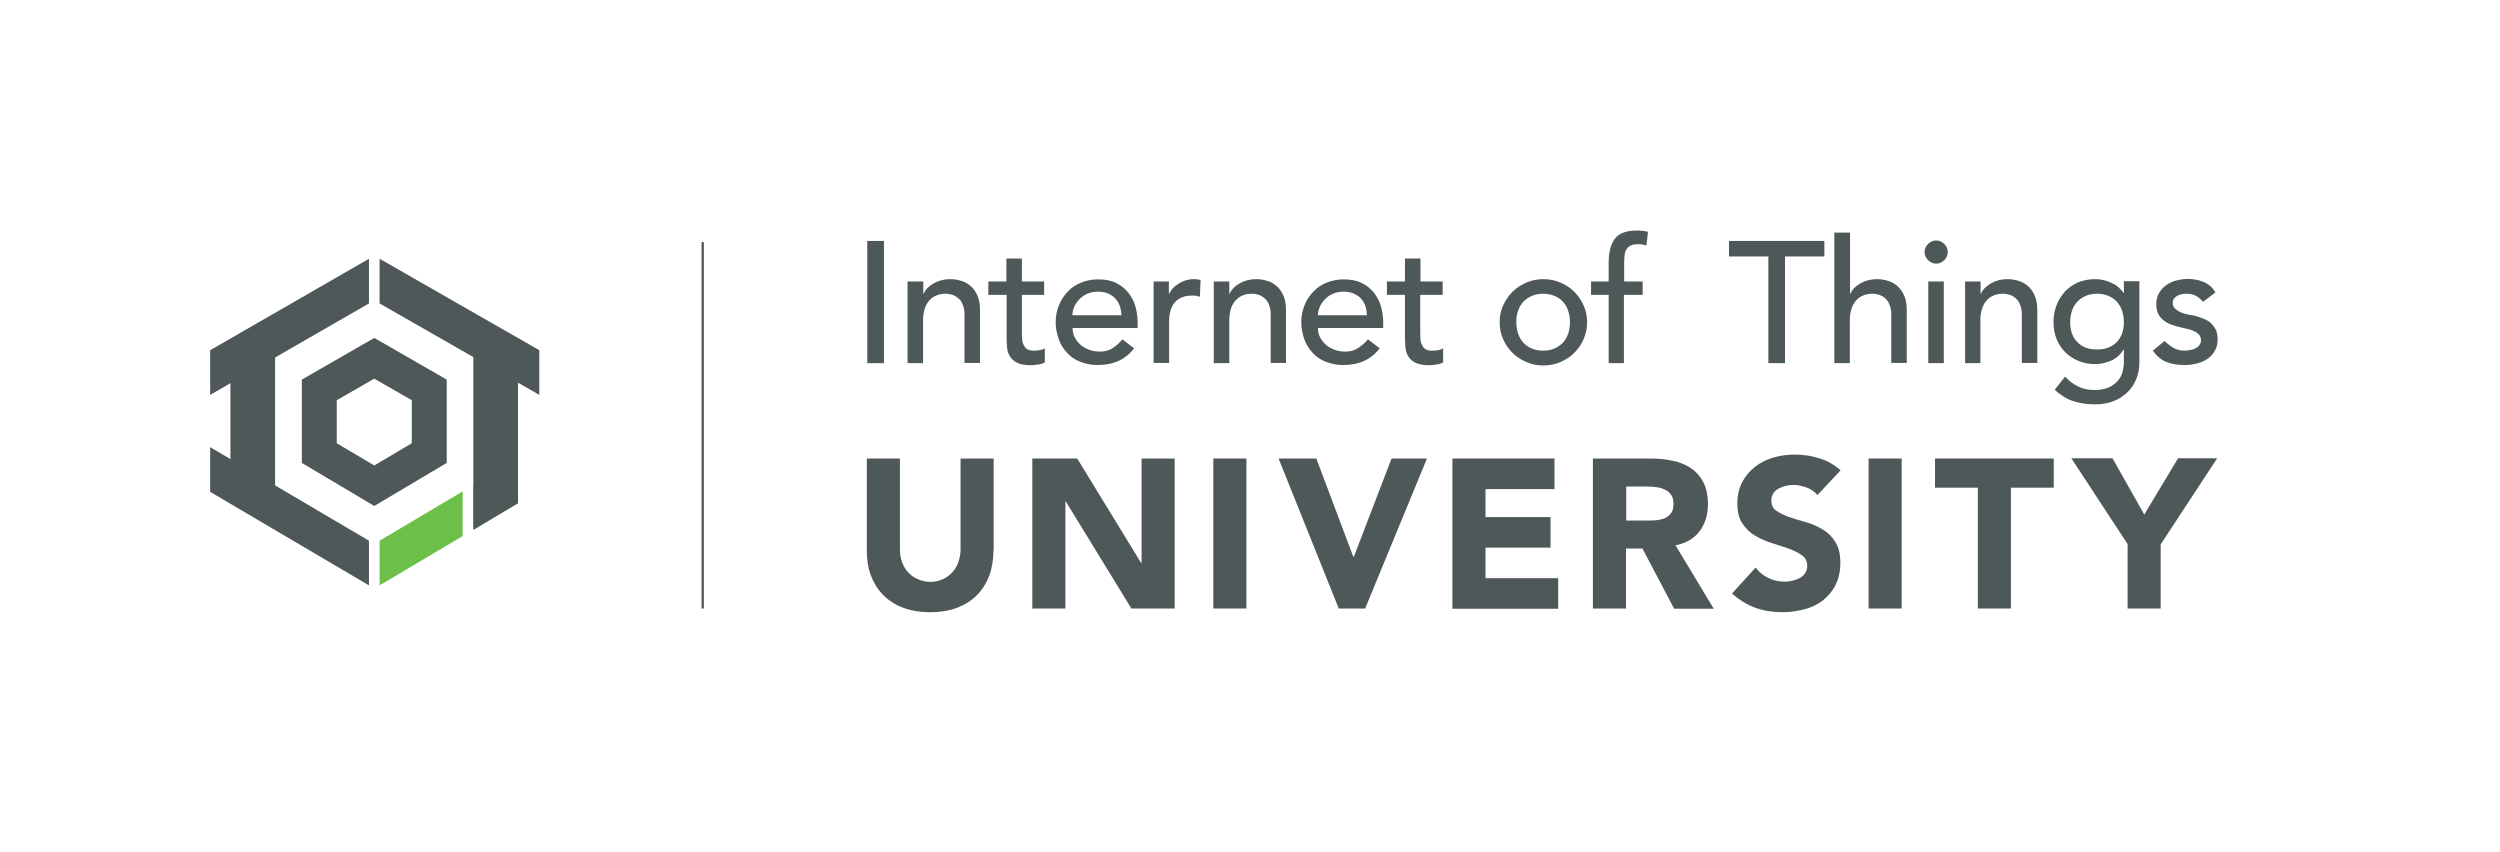
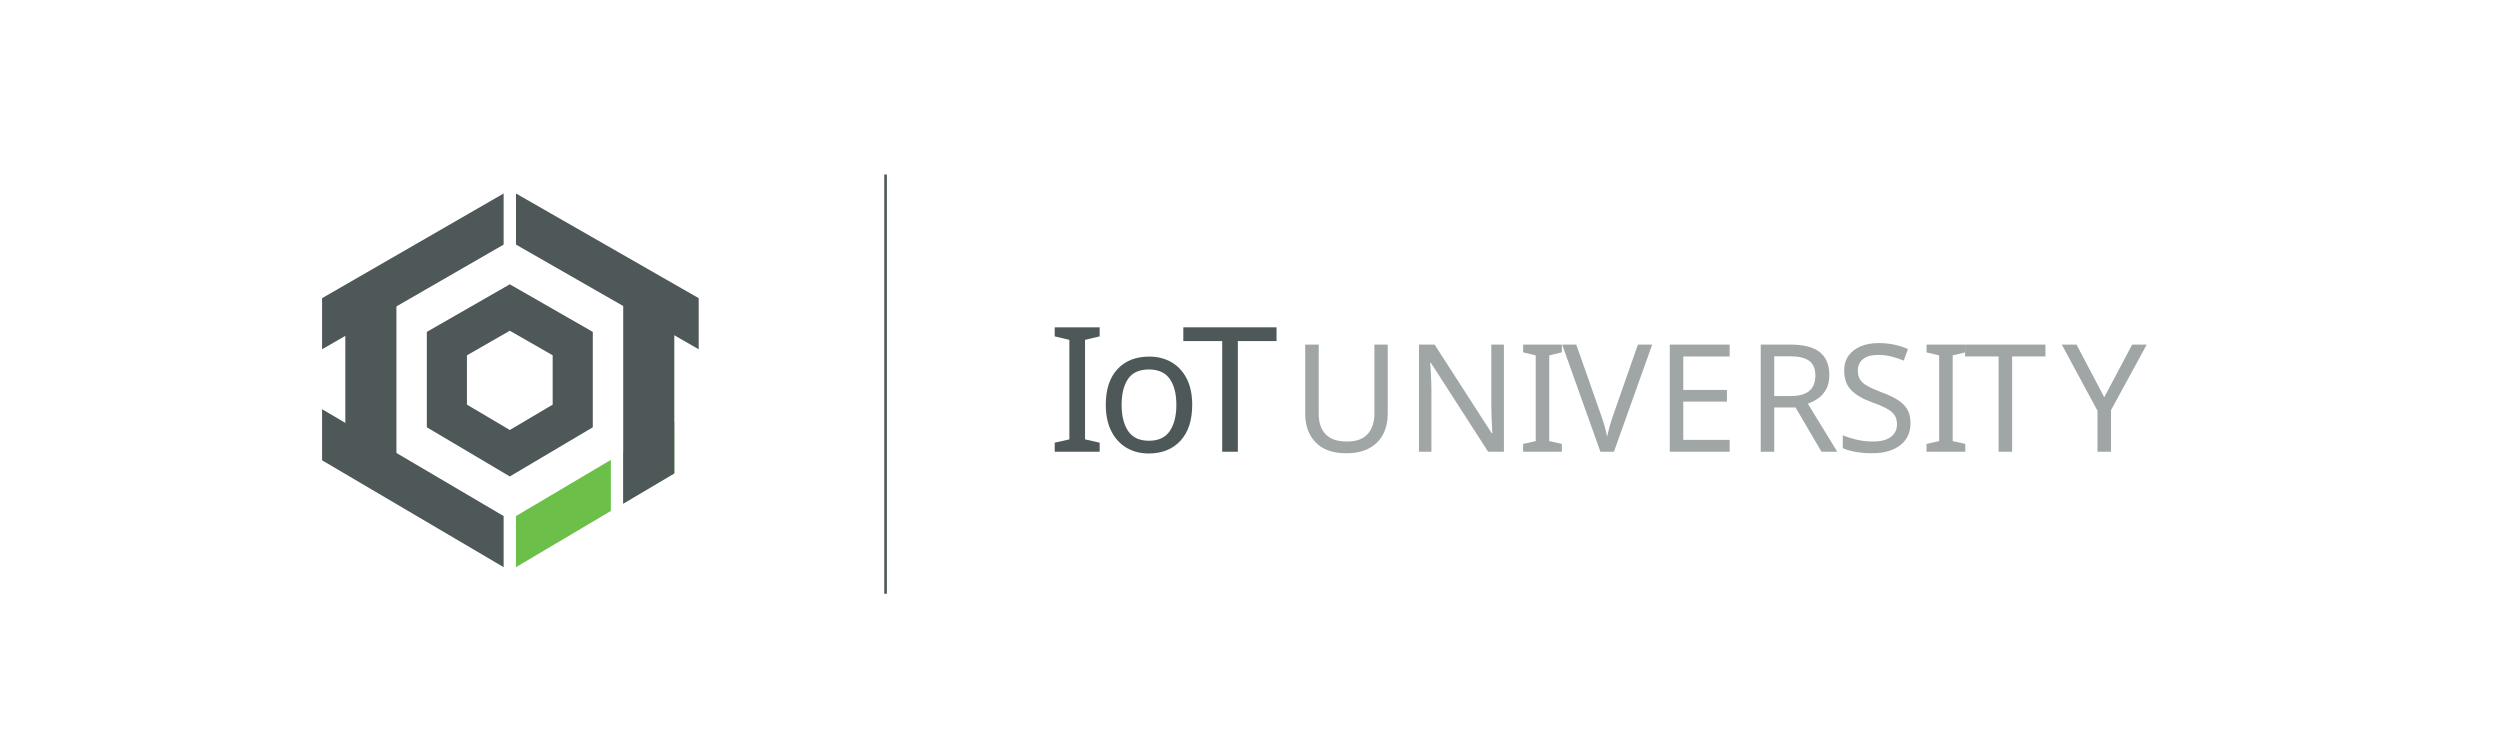
- <svg xmlns="http://www.w3.org/2000/svg" version="1.1" id="Layer_6_copy_3" x="0px" y="0px" viewBox="0 0 1080.1 368" style="enable-background:new 0 0 1080.1 368;" xml:space="preserve">
-   <style type="text/css">
- 	.st0{fill:#4F5858;}
- 	.st1{fill:#6CC04A;}
- 	.st2{fill:none;stroke:#4F5858;stroke-miterlimit:10;}
- </style>
-   <g>
-     <path class="st0" d="M429.2,237.9c0,3.8-0.6,7.4-1.7,10.6c-1.2,3.2-2.9,6-5.2,8.4c-2.3,2.4-5.1,4.2-8.6,5.6c-3.4,1.3-7.4,2-11.8,2   c-4.5,0-8.5-0.7-11.9-2c-3.4-1.3-6.3-3.2-8.6-5.6c-2.3-2.4-4-5.2-5.2-8.4c-1.2-3.2-1.7-6.8-1.7-10.6v-39.8h14.3v39.3   c0,2,0.3,3.9,1,5.6c0.6,1.7,1.5,3.2,2.7,4.4c1.2,1.3,2.5,2.2,4.2,2.9c1.6,0.7,3.4,1.1,5.3,1.1c1.9,0,3.6-0.4,5.2-1.1   c1.6-0.7,3-1.7,4.1-2.9c1.2-1.3,2.1-2.7,2.7-4.4c0.6-1.7,1-3.6,1-5.6v-39.3h14.3V237.9z" />
-     <path class="st0" d="M446,198.1h19.4l27.6,45.1h0.2v-45.1h14.3v64.8h-18.7l-28.3-46.2h-0.2v46.2H446V198.1z" />
-     <path class="st0" d="M524.2,198.1h14.3v64.8h-14.3V198.1z" />
-     <path class="st0" d="M552.4,198.1h16.3l16,42.5h0.2l16.3-42.5h15.3l-26.7,64.8h-11.4L552.4,198.1z" />
-     <path class="st0" d="M627.5,198.1h44.1v13.2h-29.8v12.1h28.1v13.2h-28.1v13.2h31.4v13.2h-45.7V198.1z" />
-     <path class="st0" d="M688.3,198.1h25.1c3.3,0,6.4,0.3,9.4,1c3,0.6,5.6,1.7,7.8,3.2c2.2,1.5,4,3.5,5.3,6c1.3,2.5,2,5.7,2,9.5   c0,4.6-1.2,8.5-3.6,11.7c-2.4,3.2-5.9,5.2-10.4,6.1l16.5,27.4h-17.1L709.6,237h-7.1v25.9h-14.3V198.1z M702.6,224.9h8.4   c1.3,0,2.6,0,4.1-0.1s2.7-0.4,3.9-0.8c1.2-0.5,2.1-1.2,2.9-2.2c0.8-1,1.1-2.3,1.1-4.1c0-1.6-0.3-3-1-3.9c-0.7-1-1.5-1.7-2.6-2.2   c-1-0.5-2.2-0.9-3.6-1.1c-1.3-0.2-2.7-0.3-3.9-0.3h-9.3V224.9z" />
-     <path class="st0" d="M785.2,213.9c-1.2-1.5-2.7-2.5-4.7-3.3c-2-0.7-3.9-1.1-5.6-1.1c-1,0-2.1,0.1-3.2,0.4c-1.1,0.2-2.1,0.6-3.1,1.1   c-1,0.5-1.8,1.2-2.4,2.1c-0.6,0.9-0.9,1.9-0.9,3.1c0,2,0.7,3.5,2.2,4.5c1.5,1,3.3,1.9,5.5,2.7c2.2,0.7,4.6,1.5,7.2,2.2   s5,1.8,7.2,3.1c2.2,1.3,4.1,3.1,5.5,5.4c1.5,2.3,2.2,5.3,2.2,9.1c0,3.6-0.7,6.7-2,9.4c-1.3,2.7-3.2,4.9-5.4,6.7   c-2.3,1.8-4.9,3.1-8,3.9s-6.2,1.3-9.6,1.3c-4.2,0-8.1-0.6-11.7-1.9c-3.6-1.3-7-3.4-10.1-6.2l10.2-11.2c1.5,2,3.3,3.5,5.5,4.5   c2.2,1.1,4.5,1.6,6.9,1.6c1.2,0,2.3-0.1,3.5-0.4c1.2-0.3,2.3-0.7,3.2-1.2c0.9-0.5,1.7-1.2,2.3-2.1c0.6-0.9,0.9-1.9,0.9-3   c0-2-0.7-3.5-2.2-4.6c-1.5-1.1-3.4-2.1-5.6-2.9c-2.3-0.8-4.7-1.6-7.3-2.4c-2.6-0.8-5.1-1.9-7.3-3.2c-2.3-1.3-4.1-3.1-5.6-5.3   c-1.5-2.2-2.2-5.1-2.2-8.7c0-3.5,0.7-6.5,2.1-9.2c1.4-2.6,3.2-4.8,5.5-6.6c2.3-1.8,4.9-3.1,7.9-4c3-0.9,6.1-1.3,9.3-1.3   c3.7,0,7.2,0.5,10.6,1.6c3.4,1,6.5,2.8,9.2,5.2L785.2,213.9z" />
-     <path class="st0" d="M807.3,198.1h14.3v64.8h-14.3V198.1z" />
-     <path class="st0" d="M854.5,210.7H836v-12.6h51.3v12.6h-18.5v52.2h-14.3V210.7z" />
-     <path class="st0" d="M919.3,235.2l-24.4-37.2h17.8l13.7,24.3l14.6-24.3h16.9l-24.4,37.2v27.7h-14.3V235.2z" />
-   </g>
-   <g>
-     <path class="st0" d="M374.7,104.1h7.2v52.8h-7.2V104.1z" />
-     <path class="st0" d="M392.2,121.6h6.7v5.4h0.1c0.8-1.9,2.3-3.4,4.4-4.6c2.1-1.2,4.5-1.8,7.2-1.8c1.7,0,3.3,0.3,4.9,0.8   c1.6,0.5,2.9,1.3,4.1,2.4c1.2,1.1,2.1,2.5,2.8,4.2c0.7,1.7,1,3.7,1,6.1v22.7h-6.7V136c0-1.6-0.2-3-0.7-4.2c-0.4-1.2-1-2.1-1.8-2.8   s-1.6-1.2-2.6-1.6c-1-0.3-2-0.5-3-0.5c-1.4,0-2.7,0.2-3.9,0.7c-1.2,0.4-2.2,1.2-3.1,2.1c-0.9,1-1.6,2.2-2.1,3.7   c-0.5,1.5-0.7,3.3-0.7,5.3v18.2h-6.7V121.6z" />
-     <path class="st0" d="M451.1,127.4h-9.6v16c0,1,0,2,0.1,2.9c0,1,0.2,1.8,0.6,2.6c0.3,0.8,0.8,1.4,1.5,1.9c0.7,0.5,1.7,0.7,2.9,0.7   c0.8,0,1.6-0.1,2.5-0.2c0.8-0.1,1.6-0.4,2.3-0.8v6.1c-0.8,0.4-1.8,0.8-3.1,0.9c-1.3,0.2-2.2,0.3-2.9,0.3c-2.6,0-4.6-0.4-6-1.1   c-1.4-0.7-2.5-1.7-3.1-2.8c-0.7-1.1-1.1-2.4-1.2-3.8c-0.1-1.4-0.2-2.8-0.2-4.3v-18.4H427v-5.8h7.8v-9.9h6.7v9.9h9.6V127.4z" />
-     <path class="st0" d="M463.4,141.7c0,1.5,0.3,2.9,1,4.2s1.6,2.3,2.6,3.2c1.1,0.9,2.4,1.6,3.8,2.1c1.4,0.5,2.9,0.7,4.5,0.7   c2.1,0,3.9-0.5,5.4-1.5c1.5-1,3-2.2,4.2-3.8l5.1,3.9c-3.7,4.8-8.9,7.2-15.7,7.2c-2.8,0-5.3-0.5-7.6-1.4c-2.3-0.9-4.2-2.2-5.7-3.9   c-1.6-1.7-2.8-3.6-3.6-5.9c-0.8-2.3-1.3-4.7-1.3-7.3c0-2.6,0.5-5.1,1.4-7.3c0.9-2.3,2.2-4.2,3.8-5.9c1.6-1.7,3.5-3,5.8-3.9   c2.2-0.9,4.7-1.4,7.3-1.4c3.1,0,5.8,0.5,7.9,1.6c2.2,1.1,3.9,2.5,5.3,4.3c1.4,1.8,2.4,3.8,3,6c0.6,2.2,0.9,4.5,0.9,6.7v2.4H463.4z    M484.5,136.3c0-1.5-0.3-2.9-0.7-4.1c-0.4-1.2-1.1-2.3-1.9-3.2c-0.8-0.9-1.9-1.6-3.2-2.2c-1.3-0.5-2.7-0.8-4.4-0.8   c-1.6,0-3.1,0.3-4.5,0.9c-1.4,0.6-2.5,1.4-3.5,2.4c-0.9,1-1.7,2.1-2.2,3.3c-0.5,1.2-0.8,2.4-0.8,3.6H484.5z" />
-     <path class="st0" d="M498.3,121.6h6.7v5.4h0.1c0.4-0.9,1-1.8,1.8-2.6c0.7-0.8,1.6-1.4,2.5-2c0.9-0.5,1.9-1,3-1.3   c1.1-0.3,2.2-0.5,3.3-0.5c1.1,0,2.1,0.1,3,0.4l-0.3,7.2c-0.5-0.1-1.1-0.3-1.6-0.4c-0.5-0.1-1.1-0.1-1.6-0.1c-3.3,0-5.8,0.9-7.5,2.8   c-1.7,1.8-2.6,4.7-2.6,8.6v17.7h-6.7V121.6z" />
-     <path class="st0" d="M524.4,121.6h6.7v5.4h0.1c0.8-1.9,2.3-3.4,4.4-4.6c2.1-1.2,4.5-1.8,7.2-1.8c1.7,0,3.3,0.3,4.9,0.8   c1.6,0.5,2.9,1.3,4.1,2.4c1.2,1.1,2.1,2.5,2.8,4.2c0.7,1.7,1,3.7,1,6.1v22.7H549V136c0-1.6-0.2-3-0.7-4.2c-0.4-1.2-1-2.1-1.8-2.8   c-0.7-0.7-1.6-1.2-2.6-1.6c-1-0.3-2-0.5-3-0.5c-1.4,0-2.7,0.2-3.9,0.7c-1.2,0.4-2.2,1.2-3.1,2.1c-0.9,1-1.6,2.2-2.1,3.7   c-0.5,1.5-0.7,3.3-0.7,5.3v18.2h-6.7V121.6z" />
-     <path class="st0" d="M569.4,141.7c0,1.5,0.3,2.9,1,4.2c0.7,1.3,1.6,2.3,2.6,3.2c1.1,0.9,2.4,1.6,3.8,2.1c1.4,0.5,2.9,0.7,4.5,0.7   c2.1,0,3.9-0.5,5.4-1.5c1.5-1,3-2.2,4.3-3.8l5.1,3.9c-3.7,4.8-8.9,7.2-15.7,7.2c-2.8,0-5.3-0.5-7.6-1.4c-2.3-0.9-4.2-2.2-5.7-3.9   c-1.6-1.7-2.8-3.6-3.6-5.9c-0.8-2.3-1.3-4.7-1.3-7.3c0-2.6,0.5-5.1,1.4-7.3c0.9-2.3,2.2-4.2,3.8-5.9c1.6-1.7,3.5-3,5.8-3.9   c2.2-0.9,4.7-1.4,7.3-1.4c3.1,0,5.8,0.5,7.9,1.6c2.2,1.1,3.9,2.5,5.3,4.3c1.4,1.8,2.4,3.8,3,6c0.6,2.2,0.9,4.5,0.9,6.7v2.4H569.4z    M590.6,136.3c-0.1-1.5-0.3-2.9-0.7-4.1c-0.4-1.2-1.1-2.3-1.9-3.2c-0.8-0.9-1.9-1.6-3.2-2.2c-1.3-0.5-2.7-0.8-4.4-0.8   c-1.6,0-3.1,0.3-4.5,0.9c-1.4,0.6-2.5,1.4-3.5,2.4c-0.9,1-1.7,2.1-2.2,3.3c-0.5,1.2-0.8,2.4-0.8,3.6H590.6z" />
-     <path class="st0" d="M623.2,127.4h-9.6v16c0,1,0,2,0.1,2.9c0,1,0.2,1.8,0.6,2.6c0.3,0.8,0.8,1.4,1.5,1.9c0.7,0.5,1.7,0.7,2.9,0.7   c0.8,0,1.6-0.1,2.5-0.2c0.8-0.1,1.6-0.4,2.3-0.8v6.1c-0.8,0.4-1.8,0.8-3.1,0.9c-1.3,0.2-2.2,0.3-2.9,0.3c-2.6,0-4.6-0.4-6-1.1   c-1.4-0.7-2.5-1.7-3.1-2.8c-0.7-1.1-1.1-2.4-1.2-3.8c-0.1-1.4-0.2-2.8-0.2-4.3v-18.4h-7.8v-5.8h7.8v-9.9h6.7v9.9h9.6V127.4z" />
-     <path class="st0" d="M647.9,139.2c0-2.6,0.5-5,1.5-7.2c1-2.2,2.3-4.2,4-5.9c1.7-1.7,3.7-3,6-4c2.3-1,4.7-1.5,7.4-1.5   c2.6,0,5.1,0.5,7.4,1.5c2.3,1,4.3,2.3,6,4c1.7,1.7,3,3.7,4,5.9c1,2.2,1.5,4.6,1.5,7.2c0,2.6-0.5,5-1.5,7.3c-1,2.3-2.3,4.2-4,5.9   c-1.7,1.7-3.7,3-6,4c-2.3,1-4.7,1.5-7.4,1.5c-2.6,0-5.1-0.5-7.4-1.5c-2.3-1-4.3-2.3-6-4c-1.7-1.7-3-3.6-4-5.9   C648.4,144.2,647.9,141.8,647.9,139.2z M655.1,139.2c0,1.8,0.3,3.4,0.8,5c0.5,1.5,1.3,2.8,2.3,3.9c1,1.1,2.2,1.9,3.7,2.5   c1.4,0.6,3.1,0.9,4.8,0.9c1.8,0,3.4-0.3,4.8-0.9c1.4-0.6,2.7-1.5,3.7-2.5c1-1.1,1.8-2.4,2.3-3.9c0.5-1.5,0.8-3.2,0.8-5   s-0.3-3.4-0.8-5c-0.5-1.5-1.3-2.8-2.3-3.9c-1-1.1-2.2-1.9-3.7-2.5c-1.4-0.6-3.1-0.9-4.8-0.9c-1.8,0-3.4,0.3-4.8,0.9   c-1.4,0.6-2.7,1.5-3.7,2.5c-1,1.1-1.8,2.4-2.3,3.9C655.3,135.8,655.1,137.4,655.1,139.2z" />
-     <path class="st0" d="M695,127.4h-7.6v-5.8h7.6v-7.9c0-4.7,0.9-8.2,2.7-10.6c1.8-2.3,4.9-3.5,9.4-3.5c0.7,0,1.5,0,2.3,0.1   s1.7,0.2,2.6,0.4l-0.7,6c-0.6-0.2-1.3-0.4-1.9-0.5c-0.6-0.1-1.2-0.1-1.9-0.1c-1.2,0-2.2,0.2-3,0.6s-1.3,0.9-1.8,1.6   c-0.4,0.7-0.7,1.5-0.8,2.5c-0.1,1-0.2,2.1-0.2,3.3v8.1h8v5.8h-8.1v29.5H695V127.4z" />
-     <path class="st0" d="M764,110.8h-17v-6.7h41.2v6.7h-17v46.1H764V110.8z" />
-     <path class="st0" d="M792.6,100.5h6.7V127h0.1c0.8-1.9,2.3-3.4,4.4-4.6c2.1-1.2,4.5-1.8,7.2-1.8c1.7,0,3.3,0.3,4.9,0.8   c1.6,0.5,2.9,1.3,4.1,2.4c1.2,1.1,2.1,2.5,2.8,4.2c0.7,1.7,1,3.7,1,6.1v22.7h-6.7V136c0-1.6-0.2-3-0.7-4.2c-0.4-1.2-1-2.1-1.8-2.8   c-0.7-0.7-1.6-1.2-2.6-1.6c-1-0.3-2-0.5-3-0.5c-1.4,0-2.7,0.2-3.9,0.7c-1.2,0.4-2.2,1.2-3.1,2.1c-0.9,1-1.6,2.2-2.1,3.7   s-0.7,3.3-0.7,5.3v18.2h-6.7V100.5z" />
-     <path class="st0" d="M831.5,108.9c0-1.3,0.5-2.5,1.5-3.5c1-1,2.1-1.5,3.5-1.5c1.3,0,2.5,0.5,3.5,1.5s1.5,2.1,1.5,3.5   c0,1.3-0.5,2.5-1.5,3.5c-1,1-2.1,1.5-3.5,1.5c-1.3,0-2.5-0.5-3.5-1.5C832,111.4,831.5,110.2,831.5,108.9z M833.1,121.6h6.7v35.3   h-6.7V121.6z" />
-     <path class="st0" d="M849,121.6h6.7v5.4h0.1c0.8-1.9,2.3-3.4,4.4-4.6c2.1-1.2,4.5-1.8,7.2-1.8c1.7,0,3.3,0.3,4.9,0.8   c1.6,0.5,2.9,1.3,4.1,2.4c1.2,1.1,2.1,2.5,2.8,4.2c0.7,1.7,1,3.7,1,6.1v22.7h-6.7V136c0-1.6-0.2-3-0.7-4.2c-0.4-1.2-1-2.1-1.8-2.8   c-0.7-0.7-1.6-1.2-2.6-1.6c-1-0.3-2-0.5-3-0.5c-1.4,0-2.7,0.2-3.9,0.7c-1.2,0.4-2.2,1.2-3.1,2.1c-0.9,1-1.6,2.2-2.1,3.7   s-0.7,3.3-0.7,5.3v18.2H849V121.6z" />
-     <path class="st0" d="M924.3,156.6c0,2.7-0.5,5.1-1.4,7.3c-0.9,2.2-2.2,4.1-3.9,5.7c-1.7,1.6-3.7,2.9-6.1,3.8   c-2.4,0.9-5,1.3-7.9,1.3c-3.4,0-6.5-0.5-9.3-1.4c-2.8-0.9-5.5-2.6-8-4.9l4.5-5.7c1.7,1.9,3.6,3.3,5.7,4.3c2,1,4.3,1.5,6.9,1.5   c2.5,0,4.5-0.4,6.2-1.1c1.6-0.7,2.9-1.7,3.9-2.8c1-1.1,1.7-2.4,2.1-3.9c0.4-1.5,0.6-2.9,0.6-4.4v-5.2h-0.2c-1.3,2.1-3,3.7-5.3,4.7   c-2.2,1-4.5,1.5-7,1.5c-2.6,0-5-0.5-7.2-1.4c-2.2-0.9-4.1-2.2-5.7-3.8c-1.6-1.6-2.8-3.5-3.7-5.7c-0.9-2.2-1.3-4.6-1.3-7.2   c0-2.6,0.4-5,1.3-7.3c0.8-2.3,2.1-4.2,3.6-5.9c1.6-1.7,3.5-3,5.7-4c2.2-0.9,4.7-1.4,7.4-1.4c2.4,0,4.7,0.5,7,1.6   c2.3,1,4,2.5,5.3,4.4h0.1v-5.1h6.7V156.6z M906,126.9c-1.8,0-3.4,0.3-4.8,0.9c-1.4,0.6-2.7,1.5-3.7,2.5c-1,1.1-1.8,2.4-2.3,3.9   c-0.5,1.5-0.8,3.2-0.8,5c0,3.6,1,6.5,3.1,8.6c2.1,2.2,4.9,3.2,8.5,3.2s6.4-1.1,8.5-3.2c2.1-2.2,3.1-5,3.1-8.6c0-1.8-0.3-3.4-0.8-5   c-0.5-1.5-1.3-2.8-2.3-3.9c-1-1.1-2.2-1.9-3.7-2.5C909.4,127.2,907.8,126.9,906,126.9z" />
-     <path class="st0" d="M951.8,130.4c-0.8-1-1.8-1.8-2.9-2.5c-1.2-0.7-2.6-1-4.3-1c-1.6,0-3,0.3-4.1,1c-1.2,0.7-1.8,1.7-1.8,2.9   c0,1,0.3,1.9,1,2.5c0.7,0.6,1.5,1.2,2.4,1.6c0.9,0.4,1.9,0.7,2.9,0.9c1,0.2,1.9,0.4,2.7,0.5c1.4,0.3,2.8,0.8,4.1,1.3   c1.3,0.5,2.4,1.1,3.3,1.9c0.9,0.8,1.6,1.8,2.2,2.9c0.5,1.1,0.8,2.5,0.8,4.2c0,2-0.4,3.7-1.3,5.1c-0.8,1.4-1.9,2.6-3.3,3.5   c-1.3,0.9-2.9,1.5-4.6,1.9s-3.4,0.6-5.2,0.6c-2.9,0-5.5-0.4-7.7-1.3c-2.2-0.9-4.2-2.5-5.9-4.9l5.1-4.2c1.1,1.1,2.3,2.1,3.7,2.9   c1.3,0.8,3,1.3,4.9,1.3c0.8,0,1.7-0.1,2.6-0.3c0.9-0.2,1.6-0.4,2.3-0.8c0.7-0.4,1.2-0.8,1.6-1.4c0.4-0.6,0.6-1.2,0.6-2   c0-1-0.3-1.8-0.9-2.5c-0.6-0.6-1.4-1.2-2.2-1.5c-0.9-0.4-1.8-0.7-2.8-0.9c-1-0.2-1.8-0.4-2.6-0.6c-1.4-0.3-2.8-0.7-4.1-1.2   c-1.3-0.4-2.4-1-3.4-1.8c-1-0.7-1.8-1.7-2.4-2.8c-0.6-1.1-0.9-2.6-0.9-4.3c0-1.8,0.4-3.4,1.2-4.8c0.8-1.4,1.8-2.5,3.1-3.4   c1.3-0.9,2.7-1.6,4.3-2s3.2-0.7,4.9-0.7c2.4,0,4.7,0.4,6.9,1.3c2.2,0.9,3.9,2.4,5.2,4.5L951.8,130.4z" />
-   </g>
-   <g>
-     <path class="st0" d="M161.7,146l-31.3,18v36l31.3,18.6L193,200v-36L161.7,146z M177.9,191.5l-16.2,9.6l-16.2-9.6v-18.6l16.2-9.3   l16.2,9.3V191.5z" />
-     <polygon class="st0" points="159.4,111.8 159.4,131.1 90.8,170.6 90.8,151.3  " />
-     <polygon class="st0" points="159.4,233.6 159.4,252.9 90.8,212.5 90.8,193.2  " />
-     <polygon class="st1" points="164,233.6 199.9,212.3 199.9,231.6 164,252.9  " />
-     <polygon class="st1" points="204.5,209.6 223.8,198.1 223.8,217.4 204.5,228.9  " />
-     <rect x="76.2" y="170.9" transform="matrix(-1.836970e-16 1 -1 -1.836970e-16 289.7548 71.291)" class="st0" width="66" height="19.3" />
-     <polygon class="st0" points="233,151.3 233,170.6 164,131.1 164,111.8  " />
-     <polygon class="st0" points="223.8,147.5 223.8,217.4 204.5,228.9 204.5,147.5  " />
-   </g>
-   <line class="st2" x1="303.6" y1="104.6" x2="303.6" y2="262.9" />
+ <svg xmlns="http://www.w3.org/2000/svg" id="Layer_1" data-name="Layer 1" viewBox="0 0 1920 578">
+   <defs>
+     <style>.cls-1,.cls-4,.cls-7{fill:#4f5858;}.cls-2{fill:#6cc04a;}.cls-3{fill:none;stroke:#4f5858;stroke-miterlimit:10;stroke-width:2.03px;}.cls-4{font-size:133.83px;font-family:Avenir-Heavy, Avenir;}.cls-5{letter-spacing:-0.12em;}.cls-6{letter-spacing:0em;}.cls-7{opacity:0.54;font-size:115.27px;font-family:Avenir-Light, Avenir;}.cls-8{letter-spacing:0.02em;}.cls-9{letter-spacing:0.04em;}.cls-10{letter-spacing:0.02em;}.cls-11{letter-spacing:0.08em;}</style>
+   </defs>
+   <path class="cls-1" d="M391.53,218.35,327.8,254.89v73.27l63.73,37.76,63.73-37.76V254.89Zm32.92,92.4-32.92,19.49-32.92-19.49V272.89L391.53,254l32.92,18.87Z" />
+   <polygon class="cls-1" points="386.79 148.6 386.79 187.85 247.36 268.23 247.36 228.99 386.79 148.6" />
+   <polygon class="cls-1" points="386.79 396.33 386.79 435.58 247.36 353.52 247.36 314.27 386.79 396.33" />
+   <polygon class="cls-2" points="396.27 396.33 469.14 353.17 469.14 392.42 396.27 435.58 396.27 396.33" />
+   <polygon class="cls-2" points="478.62 347.55 517.87 324.31 517.87 363.56 478.62 386.8 478.62 347.55" />
+   <rect class="cls-1" x="217.72" y="268.84" width="134.21" height="39.25" transform="translate(573.29 3.64) rotate(90)" />
+   <polygon class="cls-1" points="536.59 228.99 536.59 268.23 396.27 187.85 396.27 148.6 536.59 228.99" />
+   <polygon class="cls-1" points="517.87 221.37 517.87 363.55 478.62 386.8 478.62 221.37 517.87 221.37" />
+   <line class="cls-3" x1="680.12" y1="134.02" x2="680.12" y2="456" />
+   <text class="cls-4" transform="translate(804.67 346.93)">I<tspan class="cls-5" x="37.21" y="0">o</tspan>
+     <tspan class="cls-6" x="102.78" y="0">T</tspan>
+   </text>
+   <text class="cls-7" transform="translate(992.02 346.93)">
+     <tspan class="cls-8">UN</tspan>
+     <tspan class="cls-9" x="173.13" y="0">I</tspan>
+     <tspan class="cls-10" x="207.71" y="0">VE</tspan>
+     <tspan x="349.03" y="0">R</tspan>
+     <tspan class="cls-10" x="417.38" y="0">SI</tspan>
+     <tspan class="cls-11" x="516.05" y="0">T</tspan>
+     <tspan class="cls-8" x="591.43" y="0">Y</tspan>
+   </text>
</svg>
